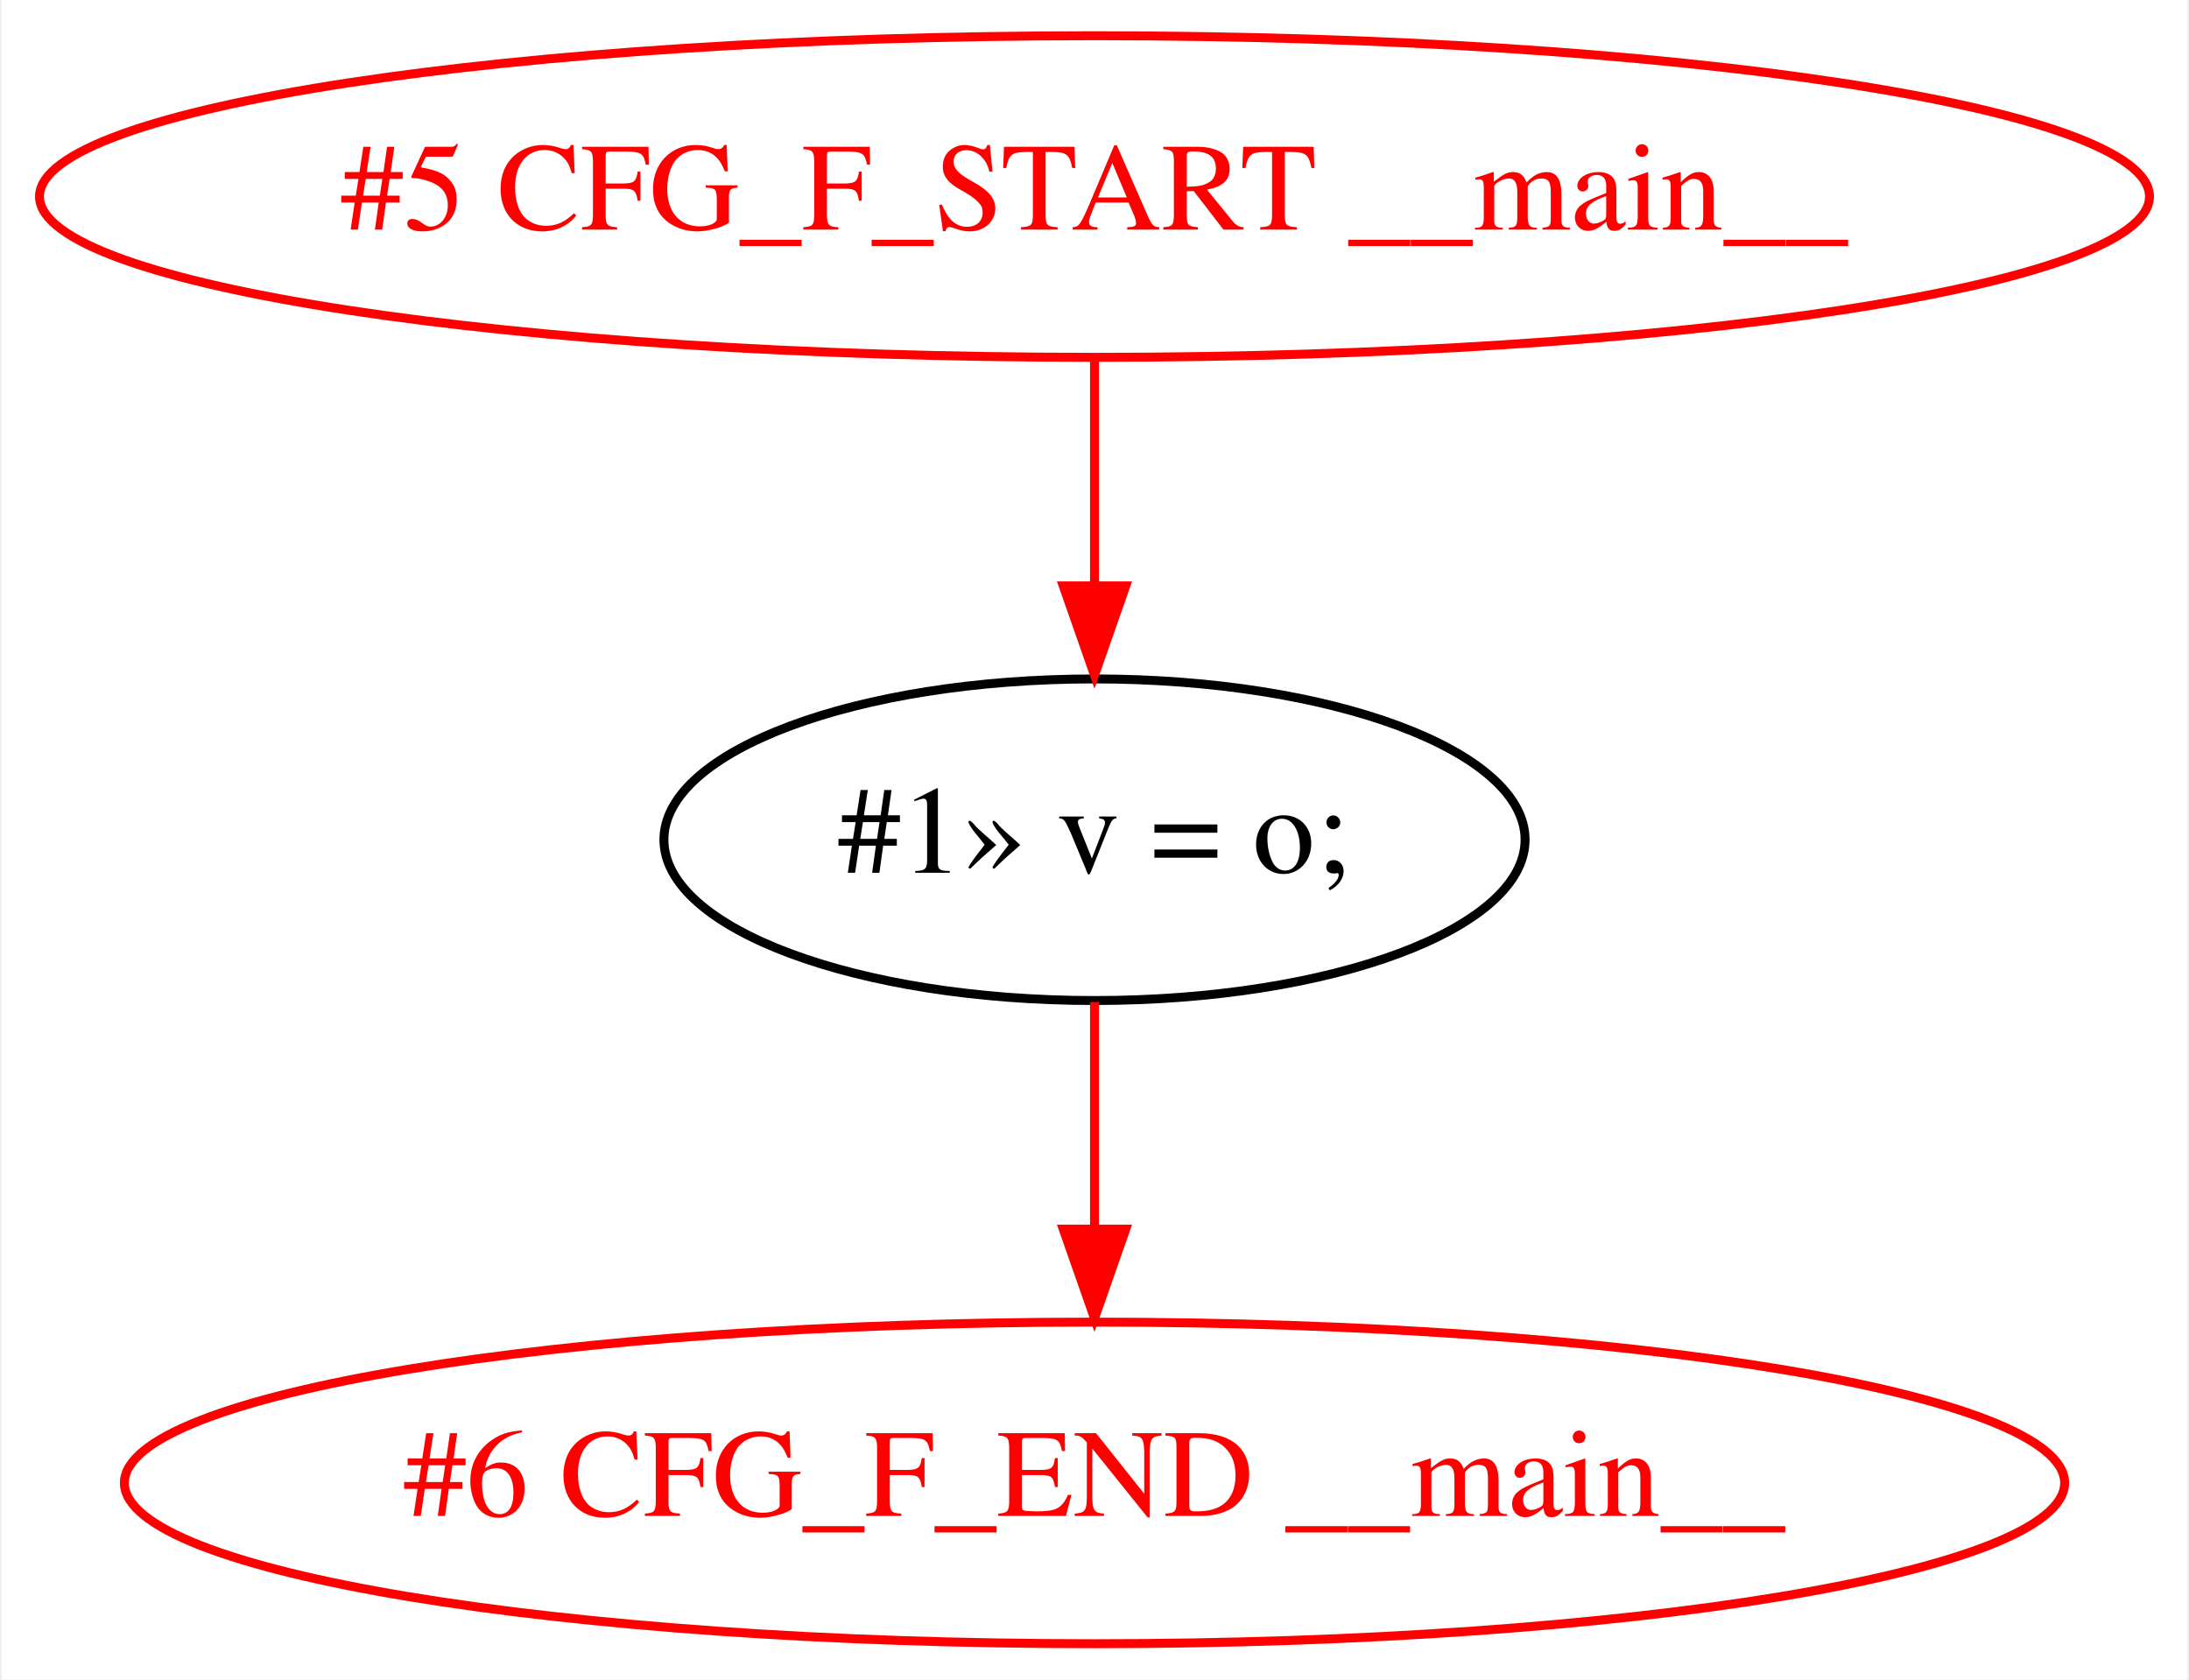
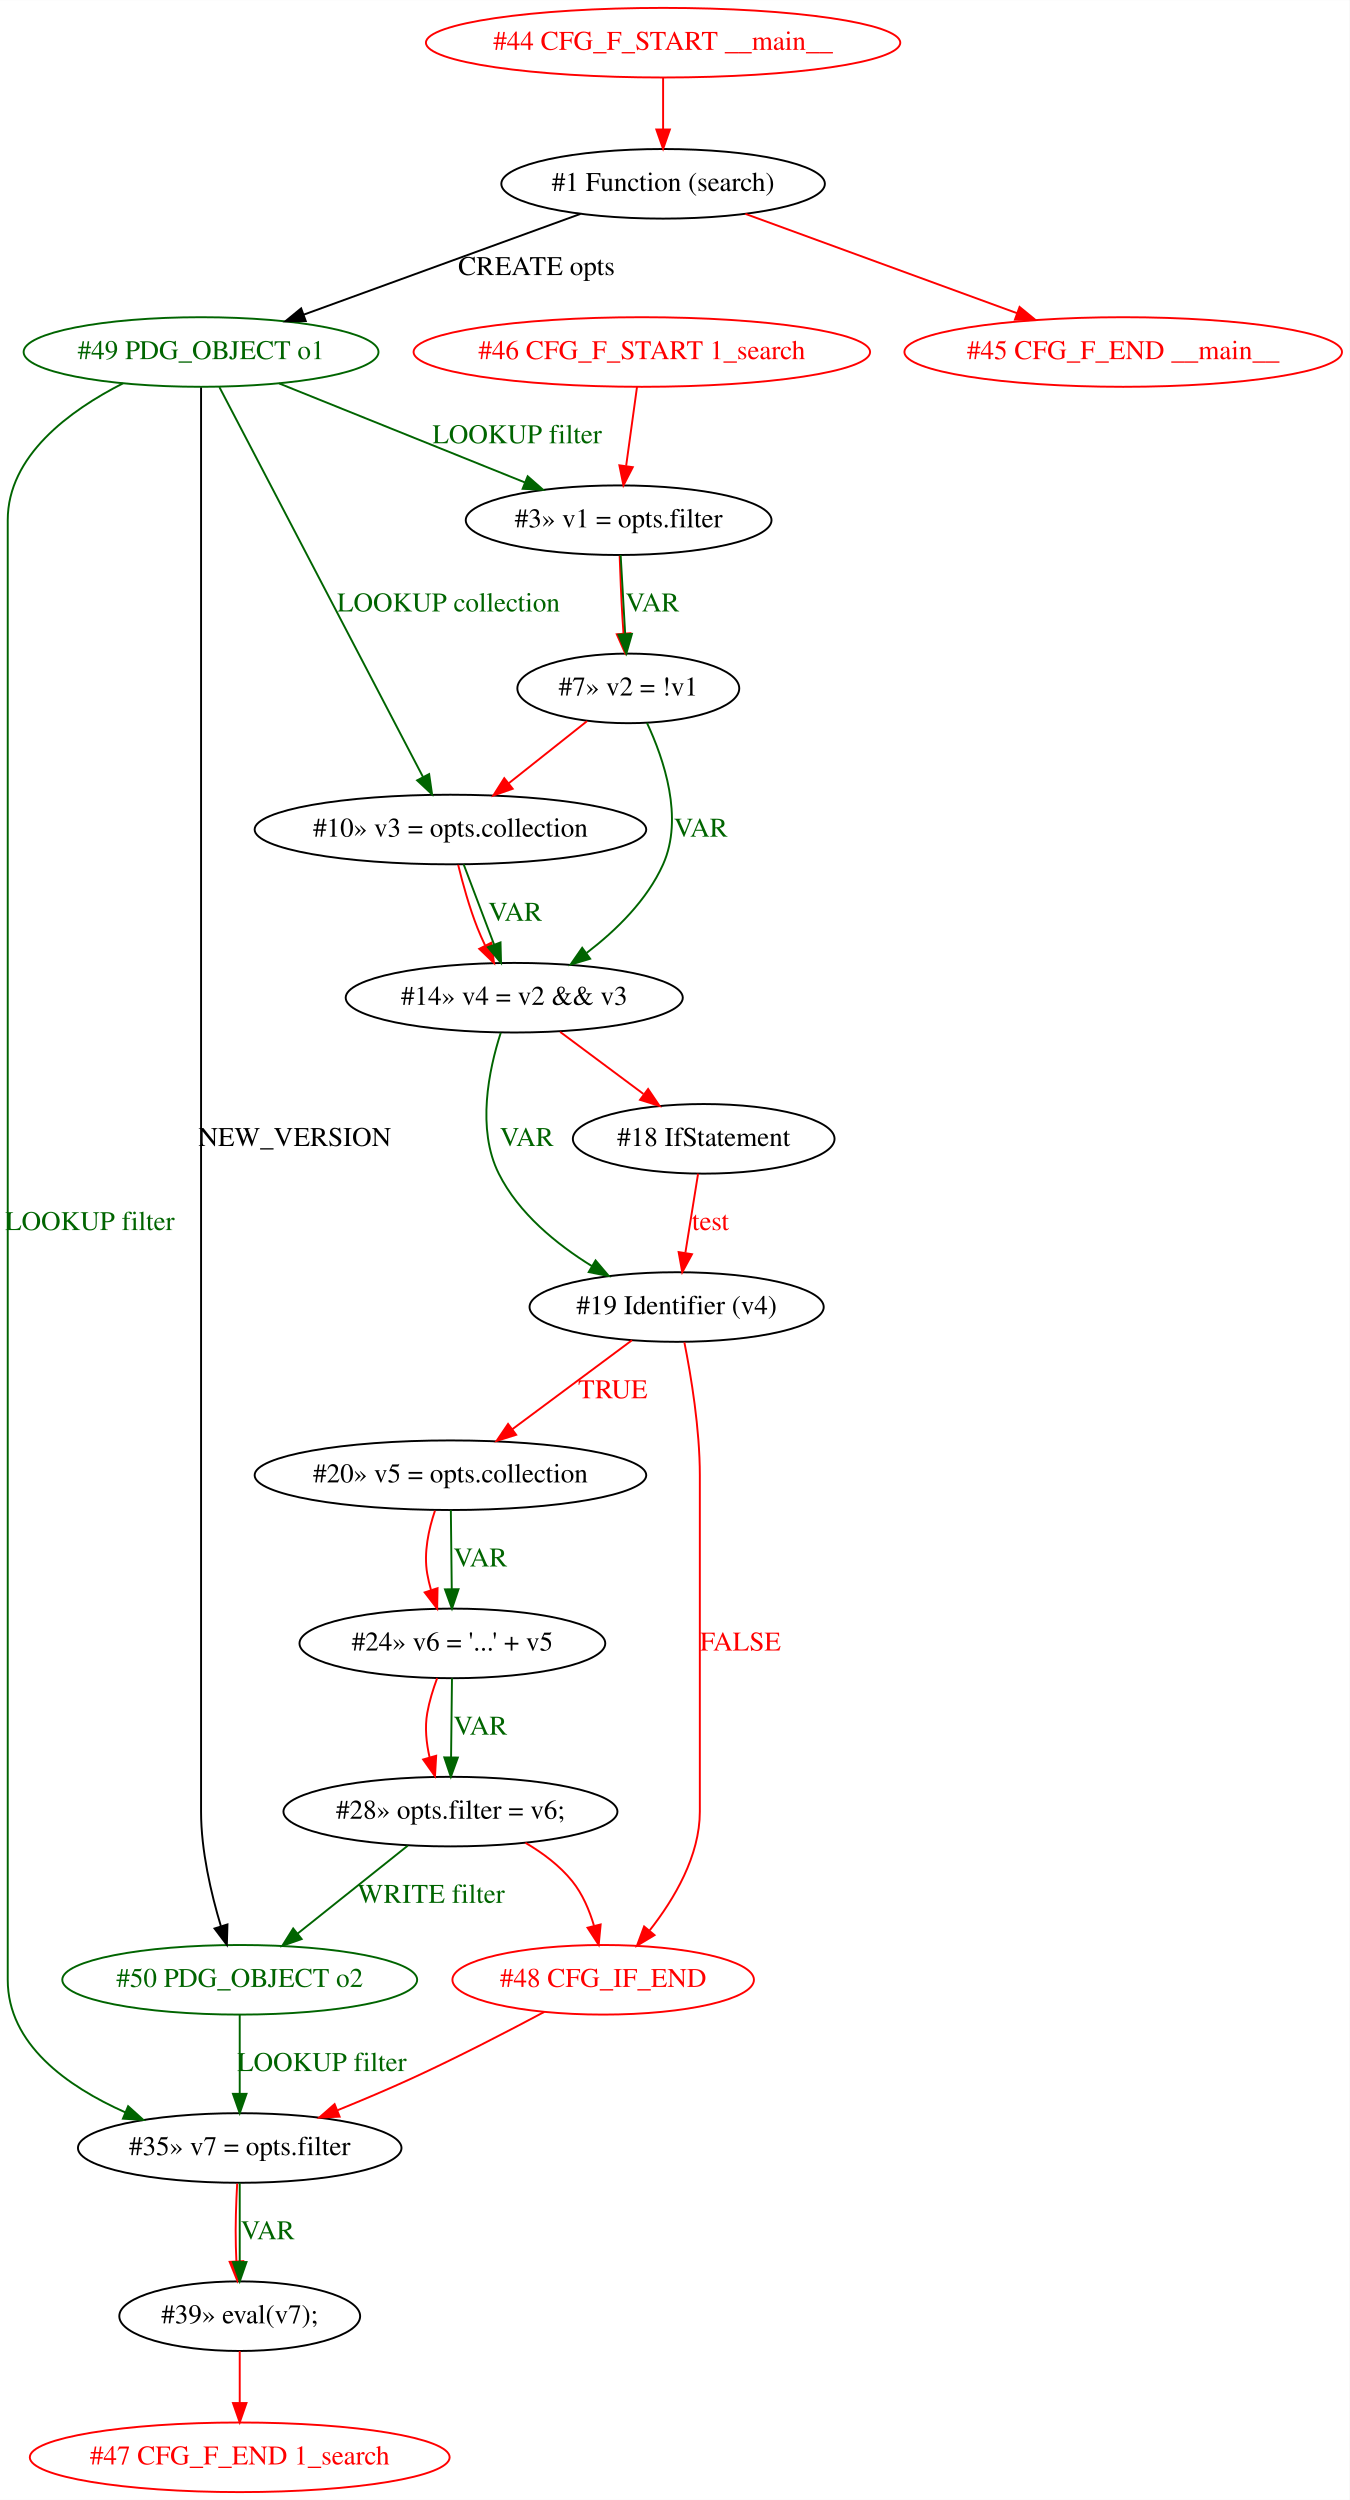
- <svg xmlns="http://www.w3.org/2000/svg" width="245pt" height="188pt" viewBox="0.00 0.00 244.58 188.00">
-   <g id="graph0" class="graph" transform="scale(1 1) rotate(0) translate(4 184)">
-     <polygon fill="#ffffff" stroke="transparent" points="-4,4 -4,-184 240.579,-184 240.579,4 -4,4" />
+ <svg xmlns="http://www.w3.org/2000/svg" width="698pt" height="1293pt" viewBox="0.00 0.00 698.09 1293.00">
+   <g id="graph0" class="graph" transform="scale(1 1) rotate(0) translate(4 1289)">
+     <polygon fill="#ffffff" stroke="transparent" points="-4,4 -4,-1289 694.09,-1289 694.09,4 -4,4" />
    <g id="node1" class="node">
-       <ellipse fill="none" stroke="#ff0000" cx="118.29" cy="-162" rx="118.079" ry="18" />
-       <text text-anchor="middle" x="118.29" y="-158.3" font-family="Times,serif" font-size="14.00" fill="#ff0000">#5 CFG_F_START __main__</text>
+       <ellipse fill="none" stroke="#ff0000" cx="339" cy="-1267" rx="122.678" ry="18" />
+       <text text-anchor="middle" x="339" y="-1263.3" font-family="Times,serif" font-size="14.00" fill="#ff0000">#44 CFG_F_START __main__</text>
    </g>
    <g id="node2" class="node">
-       <ellipse fill="none" stroke="#000000" cx="118.29" cy="-90" rx="48.192" ry="18" />
-       <text text-anchor="middle" x="118.29" y="-86.3" font-family="Times,serif" font-size="14.00" fill="#000000">#1» v = o;</text>
+       <ellipse fill="none" stroke="#000000" cx="339" cy="-1194" rx="83.685" ry="18" />
+       <text text-anchor="middle" x="339" y="-1190.3" font-family="Times,serif" font-size="14.00" fill="#000000">#1 Function (search)</text>
    </g>
    <g id="edge1" class="edge">
-       <path fill="none" stroke="#ff0000" d="M118.29,-143.831C118.29,-136.131 118.29,-126.974 118.29,-118.417" />
-       <polygon fill="#ff0000" stroke="#ff0000" points="121.79,-118.413 118.29,-108.413 114.79,-118.413 121.79,-118.413" />
+       <path fill="none" stroke="#ff0000" d="M339,-1248.955C339,-1240.883 339,-1231.176 339,-1222.182" />
+       <polygon fill="#ff0000" stroke="#ff0000" points="342.5,-1222.09 339,-1212.09 335.5,-1222.09 342.5,-1222.09" />
+     </g>
+     <g id="node5" class="node">
+       <ellipse fill="none" stroke="#006400" cx="100" cy="-1107" rx="91.784" ry="18" />
+       <text text-anchor="middle" x="100" y="-1103.3" font-family="Times,serif" font-size="14.00" fill="#006400">#49 PDG_OBJECT o1</text>
+     </g>
+     <g id="edge9" class="edge">
+       <path fill="none" stroke="#000000" d="M296.272,-1178.446C256.202,-1163.86 196.162,-1142.005 153.046,-1126.31" />
+       <polygon fill="#000000" stroke="#000000" points="154.163,-1122.992 143.569,-1122.86 151.769,-1129.57 154.163,-1122.992" />
+       <text text-anchor="middle" x="273.5" y="-1146.8" font-family="Times,serif" font-size="14.00" fill="#000000">CREATE opts</text>
+     </g>
+     <g id="node9" class="node">
+       <ellipse fill="none" stroke="#ff0000" cx="577" cy="-1107" rx="113.18" ry="18" />
+       <text text-anchor="middle" x="577" y="-1103.3" font-family="Times,serif" font-size="14.00" fill="#ff0000">#45 CFG_F_END __main__</text>
+     </g>
+     <g id="edge8" class="edge">
+       <path fill="none" stroke="#ff0000" d="M381.55,-1178.446C420.83,-1164.087 479.382,-1142.684 522.158,-1127.047" />
+       <polygon fill="#ff0000" stroke="#ff0000" points="523.387,-1130.325 531.577,-1123.604 520.984,-1123.75 523.387,-1130.325" />
    </g>
    <g id="node3" class="node">
-       <ellipse fill="none" stroke="#ff0000" cx="118.29" cy="-18" rx="108.581" ry="18" />
-       <text text-anchor="middle" x="118.29" y="-14.3" font-family="Times,serif" font-size="14.00" fill="#ff0000">#6 CFG_F_END __main__</text>
+       <ellipse fill="none" stroke="#ff0000" cx="328" cy="-1107" rx="118.079" ry="18" />
+       <text text-anchor="middle" x="328" y="-1103.3" font-family="Times,serif" font-size="14.00" fill="#ff0000">#46 CFG_F_START 1_search</text>
+     </g>
+     <g id="node4" class="node">
+       <ellipse fill="none" stroke="#000000" cx="316" cy="-1020" rx="79.087" ry="18" />
+       <text text-anchor="middle" x="316" y="-1016.3" font-family="Times,serif" font-size="14.00" fill="#000000">#3» v1 = opts.filter</text>
    </g>
    <g id="edge2" class="edge">
-       <path fill="none" stroke="#ff0000" d="M118.29,-71.831C118.29,-64.131 118.29,-54.974 118.29,-46.417" />
-       <polygon fill="#ff0000" stroke="#ff0000" points="121.79,-46.413 118.29,-36.413 114.79,-46.413 121.79,-46.413" />
+       <path fill="none" stroke="#ff0000" d="M325.514,-1088.974C323.889,-1077.192 321.733,-1061.561 319.884,-1048.158" />
+       <polygon fill="#ff0000" stroke="#ff0000" points="323.317,-1047.431 318.483,-1038.003 316.382,-1048.388 323.317,-1047.431" />
+     </g>
+     <g id="node10" class="node">
+       <ellipse fill="none" stroke="#000000" cx="321" cy="-933" rx="57.391" ry="18" />
+       <text text-anchor="middle" x="321" y="-929.3" font-family="Times,serif" font-size="14.00" fill="#000000">#7» v2 = !v1</text>
+     </g>
+     <g id="edge10" class="edge">
+       <path fill="none" stroke="#ff0000" d="M316.527,-1001.577C316.854,-991.879 317.339,-979.79 318,-969 318.149,-966.57 318.321,-964.05 318.507,-961.522" />
+       <polygon fill="#ff0000" stroke="#ff0000" points="322.016,-961.548 319.318,-951.303 315.038,-960.995 322.016,-961.548" />
+     </g>
+     <g id="edge11" class="edge">
+       <path fill="none" stroke="#006400" d="M317.036,-1001.973C317.713,-990.192 318.611,-974.561 319.382,-961.158" />
+       <polygon fill="#006400" stroke="#006400" points="322.886,-961.188 319.965,-951.003 315.897,-960.786 322.886,-961.188" />
+       <text text-anchor="middle" x="333.5" y="-972.8" font-family="Times,serif" font-size="14.00" fill="#006400">VAR</text>
+     </g>
+     <g id="edge3" class="edge">
+       <path fill="none" stroke="#006400" d="M140.375,-1090.738C176.396,-1076.229 229.211,-1054.957 267.51,-1039.531" />
+       <polygon fill="#006400" stroke="#006400" points="268.947,-1042.725 276.915,-1035.742 266.332,-1036.232 268.947,-1042.725" />
+       <text text-anchor="middle" x="263.5" y="-1059.8" font-family="Times,serif" font-size="14.00" fill="#006400">LOOKUP filter</text>
+     </g>
+     <g id="node6" class="node">
+       <ellipse fill="none" stroke="#000000" cx="229" cy="-860" rx="101.282" ry="18" />
+       <text text-anchor="middle" x="229" y="-856.3" font-family="Times,serif" font-size="14.00" fill="#000000">#10» v3 = opts.collection</text>
+     </g>
+     <g id="edge4" class="edge">
+       <path fill="none" stroke="#006400" d="M109.486,-1088.838C131.897,-1045.925 188.228,-938.068 214.759,-887.268" />
+       <polygon fill="#006400" stroke="#006400" points="217.973,-888.673 219.5,-878.189 211.769,-885.433 217.973,-888.673" />
+       <text text-anchor="middle" x="228" y="-972.8" font-family="Times,serif" font-size="14.00" fill="#006400">LOOKUP collection</text>
+     </g>
+     <g id="node7" class="node">
+       <ellipse fill="none" stroke="#006400" cx="120" cy="-265" rx="91.784" ry="18" />
+       <text text-anchor="middle" x="120" y="-261.3" font-family="Times,serif" font-size="14.00" fill="#006400">#50 PDG_OBJECT o2</text>
+     </g>
+     <g id="edge5" class="edge">
+       <path fill="none" stroke="#000000" d="M100,-1088.669C100,-1071.063 100,-1043.714 100,-1020 100,-1020 100,-1020 100,-352 100,-331.85 105.159,-309.727 110.236,-292.832" />
+       <polygon fill="#000000" stroke="#000000" points="113.651,-293.643 113.34,-283.053 106.979,-291.526 113.651,-293.643" />
+       <text text-anchor="middle" x="148.5" y="-696.3" font-family="Times,serif" font-size="14.00" fill="#000000">NEW_VERSION</text>
+     </g>
+     <g id="node8" class="node">
+       <ellipse fill="none" stroke="#000000" cx="120" cy="-178" rx="83.685" ry="18" />
+       <text text-anchor="middle" x="120" y="-174.3" font-family="Times,serif" font-size="14.00" fill="#000000">#35» v7 = opts.filter</text>
+     </g>
+     <g id="edge6" class="edge">
+       <path fill="none" stroke="#006400" d="M59.614,-1090.788C31.861,-1076.685 0,-1053.252 0,-1020 0,-1020 0,-1020 0,-265 0,-231.769 30.537,-209.926 60.802,-196.437" />
+       <polygon fill="#006400" stroke="#006400" points="62.283,-199.612 70.152,-192.516 59.576,-193.156 62.283,-199.612" />
+       <text text-anchor="middle" x="42.5" y="-652.8" font-family="Times,serif" font-size="14.00" fill="#006400">LOOKUP filter</text>
+     </g>
+     <g id="node11" class="node">
+       <ellipse fill="none" stroke="#000000" cx="262" cy="-773" rx="87.185" ry="18" />
+       <text text-anchor="middle" x="262" y="-769.3" font-family="Times,serif" font-size="14.00" fill="#000000">#14» v4 = v2 &amp;&amp; v3</text>
+     </g>
+     <g id="edge12" class="edge">
+       <path fill="none" stroke="#ff0000" d="M232.987,-841.749C235.396,-831.883 238.811,-819.587 243,-809 244.159,-806.072 245.49,-803.072 246.898,-800.114" />
+       <polygon fill="#ff0000" stroke="#ff0000" points="250.144,-801.452 251.543,-790.95 243.9,-798.287 250.144,-801.452" />
+     </g>
+     <g id="edge13" class="edge">
+       <path fill="none" stroke="#006400" d="M235.838,-841.973C240.395,-829.958 246.471,-813.94 251.62,-800.365" />
+       <polygon fill="#006400" stroke="#006400" points="254.897,-801.595 255.171,-791.003 248.352,-799.112 254.897,-801.595" />
+       <text text-anchor="middle" x="262.5" y="-812.8" font-family="Times,serif" font-size="14.00" fill="#006400">VAR</text>
+     </g>
+     <g id="edge7" class="edge">
+       <path fill="none" stroke="#006400" d="M120,-246.974C120,-235.192 120,-219.561 120,-206.158" />
+       <polygon fill="#006400" stroke="#006400" points="123.5,-206.003 120,-196.003 116.5,-206.003 123.5,-206.003" />
+       <text text-anchor="middle" x="162.5" y="-217.8" font-family="Times,serif" font-size="14.00" fill="#006400">LOOKUP filter</text>
+     </g>
+     <g id="node12" class="node">
+       <ellipse fill="none" stroke="#000000" cx="120" cy="-91" rx="62.289" ry="18" />
+       <text text-anchor="middle" x="120" y="-87.3" font-family="Times,serif" font-size="14.00" fill="#000000">#39» eval(v7);</text>
+     </g>
+     <g id="edge14" class="edge">
+       <path fill="none" stroke="#ff0000" d="M118.683,-159.591C118.14,-149.895 117.7,-137.806 118,-127 118.067,-124.571 118.16,-122.052 118.269,-119.524" />
+       <polygon fill="#ff0000" stroke="#ff0000" points="121.777,-119.47 118.786,-109.306 114.786,-119.117 121.777,-119.47" />
+     </g>
+     <g id="edge15" class="edge">
+       <path fill="none" stroke="#006400" d="M120,-159.974C120,-148.192 120,-132.561 120,-119.158" />
+       <polygon fill="#006400" stroke="#006400" points="123.5,-119.003 120,-109.003 116.5,-119.003 123.5,-119.003" />
+       <text text-anchor="middle" x="134.5" y="-130.8" font-family="Times,serif" font-size="14.00" fill="#006400">VAR</text>
+     </g>
+     <g id="edge16" class="edge">
+       <path fill="none" stroke="#ff0000" d="M299.662,-916.069C287.618,-906.512 272.37,-894.413 259.125,-883.903" />
+       <polygon fill="#ff0000" stroke="#ff0000" points="261.192,-881.076 251.183,-877.601 256.841,-886.559 261.192,-881.076" />
+     </g>
+     <g id="edge17" class="edge">
+       <path fill="none" stroke="#006400" d="M330.639,-915.187C339.481,-896.307 349.706,-865.968 339,-842 330.723,-823.47 314.738,-807.848 299.468,-796.181" />
+       <polygon fill="#006400" stroke="#006400" points="301.26,-793.157 291.111,-790.112 297.146,-798.821 301.26,-793.157" />
+       <text text-anchor="middle" x="358.5" y="-856.3" font-family="Times,serif" font-size="14.00" fill="#006400">VAR</text>
+     </g>
+     <g id="node13" class="node">
+       <ellipse fill="none" stroke="#000000" cx="360" cy="-700" rx="67.688" ry="18" />
+       <text text-anchor="middle" x="360" y="-696.3" font-family="Times,serif" font-size="14.00" fill="#000000">#18 IfStatement</text>
+     </g>
+     <g id="edge18" class="edge">
+       <path fill="none" stroke="#ff0000" d="M285.723,-755.329C298.671,-745.684 314.86,-733.625 328.817,-723.228" />
+       <polygon fill="#ff0000" stroke="#ff0000" points="331.241,-725.787 337.17,-717.006 327.06,-720.173 331.241,-725.787" />
+     </g>
+     <g id="node14" class="node">
+       <ellipse fill="none" stroke="#000000" cx="346" cy="-613" rx="76.087" ry="18" />
+       <text text-anchor="middle" x="346" y="-609.3" font-family="Times,serif" font-size="14.00" fill="#000000">#19 Identifier (v4)</text>
+     </g>
+     <g id="edge19" class="edge">
+       <path fill="none" stroke="#006400" d="M255.023,-754.851C248.844,-735.692 242.439,-705.122 254,-682 264.252,-661.497 283.814,-645.505 302.272,-634.103" />
+       <polygon fill="#006400" stroke="#006400" points="304.064,-637.11 310.918,-629.031 300.522,-631.072 304.064,-637.11" />
+       <text text-anchor="middle" x="268.5" y="-696.3" font-family="Times,serif" font-size="14.00" fill="#006400">VAR</text>
+     </g>
+     <g id="node15" class="node">
+       <ellipse fill="none" stroke="#ff0000" cx="120" cy="-18" rx="108.581" ry="18" />
+       <text text-anchor="middle" x="120" y="-14.3" font-family="Times,serif" font-size="14.00" fill="#ff0000">#47 CFG_F_END 1_search</text>
+     </g>
+     <g id="edge20" class="edge">
+       <path fill="none" stroke="#ff0000" d="M120,-72.955C120,-64.883 120,-55.176 120,-46.182" />
+       <polygon fill="#ff0000" stroke="#ff0000" points="123.5,-46.09 120,-36.09 116.5,-46.09 123.5,-46.09" />
+     </g>
+     <g id="edge21" class="edge">
+       <path fill="none" stroke="#ff0000" d="M357.099,-681.973C355.203,-670.192 352.688,-654.561 350.531,-641.158" />
+       <polygon fill="#ff0000" stroke="#ff0000" points="353.942,-640.32 348.897,-631.003 347.03,-641.432 353.942,-640.32" />
+       <text text-anchor="middle" x="363.5" y="-652.8" font-family="Times,serif" font-size="14.00" fill="#ff0000">test</text>
+     </g>
+     <g id="node16" class="node">
+       <ellipse fill="none" stroke="#000000" cx="229" cy="-526" rx="101.282" ry="18" />
+       <text text-anchor="middle" x="229" y="-522.3" font-family="Times,serif" font-size="14.00" fill="#000000">#20» v5 = opts.collection</text>
+     </g>
+     <g id="edge22" class="edge">
+       <path fill="none" stroke="#ff0000" d="M322.885,-595.812C305.17,-582.639 280.521,-564.311 260.925,-549.739" />
+       <polygon fill="#ff0000" stroke="#ff0000" points="262.984,-546.908 252.871,-543.75 258.807,-552.526 262.984,-546.908" />
+       <text text-anchor="middle" x="313" y="-565.8" font-family="Times,serif" font-size="14.00" fill="#ff0000">TRUE</text>
+     </g>
+     <g id="node17" class="node">
+       <ellipse fill="none" stroke="#ff0000" cx="308" cy="-265" rx="77.986" ry="18" />
+       <text text-anchor="middle" x="308" y="-261.3" font-family="Times,serif" font-size="14.00" fill="#ff0000">#48 CFG_IF_END</text>
+     </g>
+     <g id="edge23" class="edge">
+       <path fill="none" stroke="#ff0000" d="M349.996,-594.77C353.487,-577.236 358,-549.938 358,-526 358,-526 358,-526 358,-352 358,-329.154 344.879,-306.884 332.08,-290.595" />
+       <polygon fill="#ff0000" stroke="#ff0000" points="334.567,-288.111 325.488,-282.651 329.18,-292.582 334.567,-288.111" />
+       <text text-anchor="middle" x="379" y="-435.3" font-family="Times,serif" font-size="14.00" fill="#ff0000">FALSE</text>
+     </g>
+     <g id="node18" class="node">
+       <ellipse fill="none" stroke="#000000" cx="230" cy="-439" rx="79.087" ry="18" />
+       <text text-anchor="middle" x="230" y="-435.3" font-family="Times,serif" font-size="14.00" fill="#000000">#24» v6 = '...' + v5</text>
+     </g>
+     <g id="edge24" class="edge">
+       <path fill="none" stroke="#ff0000" d="M221.006,-507.693C217.722,-498.026 215.087,-485.931 217,-475 217.478,-472.271 218.144,-469.477 218.926,-466.71" />
+       <polygon fill="#ff0000" stroke="#ff0000" points="222.327,-467.572 222.128,-456.979 215.678,-465.384 222.327,-467.572" />
+     </g>
+     <g id="edge25" class="edge">
+       <path fill="none" stroke="#006400" d="M229.207,-507.974C229.343,-496.192 229.522,-480.561 229.676,-467.158" />
+       <polygon fill="#006400" stroke="#006400" points="233.178,-467.043 229.793,-457.003 226.178,-466.962 233.178,-467.043" />
+       <text text-anchor="middle" x="244.5" y="-478.8" font-family="Times,serif" font-size="14.00" fill="#006400">VAR</text>
+     </g>
+     <g id="edge26" class="edge">
+       <path fill="none" stroke="#ff0000" d="M277.586,-248.418C258.181,-238.067 232.373,-224.72 209,-214 196.686,-208.352 183.219,-202.661 170.573,-197.525" />
+       <polygon fill="#ff0000" stroke="#ff0000" points="171.68,-194.197 161.096,-193.714 169.069,-200.692 171.68,-194.197" />
+     </g>
+     <g id="node19" class="node">
+       <ellipse fill="none" stroke="#000000" cx="229" cy="-352" rx="86.385" ry="18" />
+       <text text-anchor="middle" x="229" y="-348.3" font-family="Times,serif" font-size="14.00" fill="#000000">#28» opts.filter = v6;</text>
+     </g>
+     <g id="edge27" class="edge">
+       <path fill="none" stroke="#ff0000" d="M222.128,-421.021C220.029,-415.365 218.054,-409.022 217,-403 215.685,-395.485 216.519,-387.42 218.237,-379.971" />
+       <polygon fill="#ff0000" stroke="#ff0000" points="221.616,-380.884 221.006,-370.307 214.887,-378.956 221.616,-380.884" />
+     </g>
+     <g id="edge28" class="edge">
+       <path fill="none" stroke="#006400" d="M229.793,-420.974C229.657,-409.192 229.478,-393.561 229.324,-380.158" />
+       <polygon fill="#006400" stroke="#006400" points="232.822,-379.962 229.207,-370.003 225.822,-380.043 232.822,-379.962" />
+       <text text-anchor="middle" x="244.5" y="-391.8" font-family="Times,serif" font-size="14.00" fill="#006400">VAR</text>
+     </g>
+     <g id="edge30" class="edge">
+       <path fill="none" stroke="#006400" d="M206.942,-334.394C190.543,-321.305 167.982,-303.297 149.952,-288.906" />
+       <polygon fill="#006400" stroke="#006400" points="152.024,-286.082 142.025,-282.58 147.657,-291.553 152.024,-286.082" />
+       <text text-anchor="middle" x="219" y="-304.8" font-family="Times,serif" font-size="14.00" fill="#006400">WRITE filter</text>
+     </g>
+     <g id="edge29" class="edge">
+       <path fill="none" stroke="#ff0000" d="M267.772,-335.866C276.73,-330.632 285.522,-324.046 292,-316 297.319,-309.393 300.88,-301.002 303.259,-292.944" />
+       <polygon fill="#ff0000" stroke="#ff0000" points="306.697,-293.62 305.685,-283.073 299.9,-291.949 306.697,-293.62" />
    </g>
  </g>
</svg>
